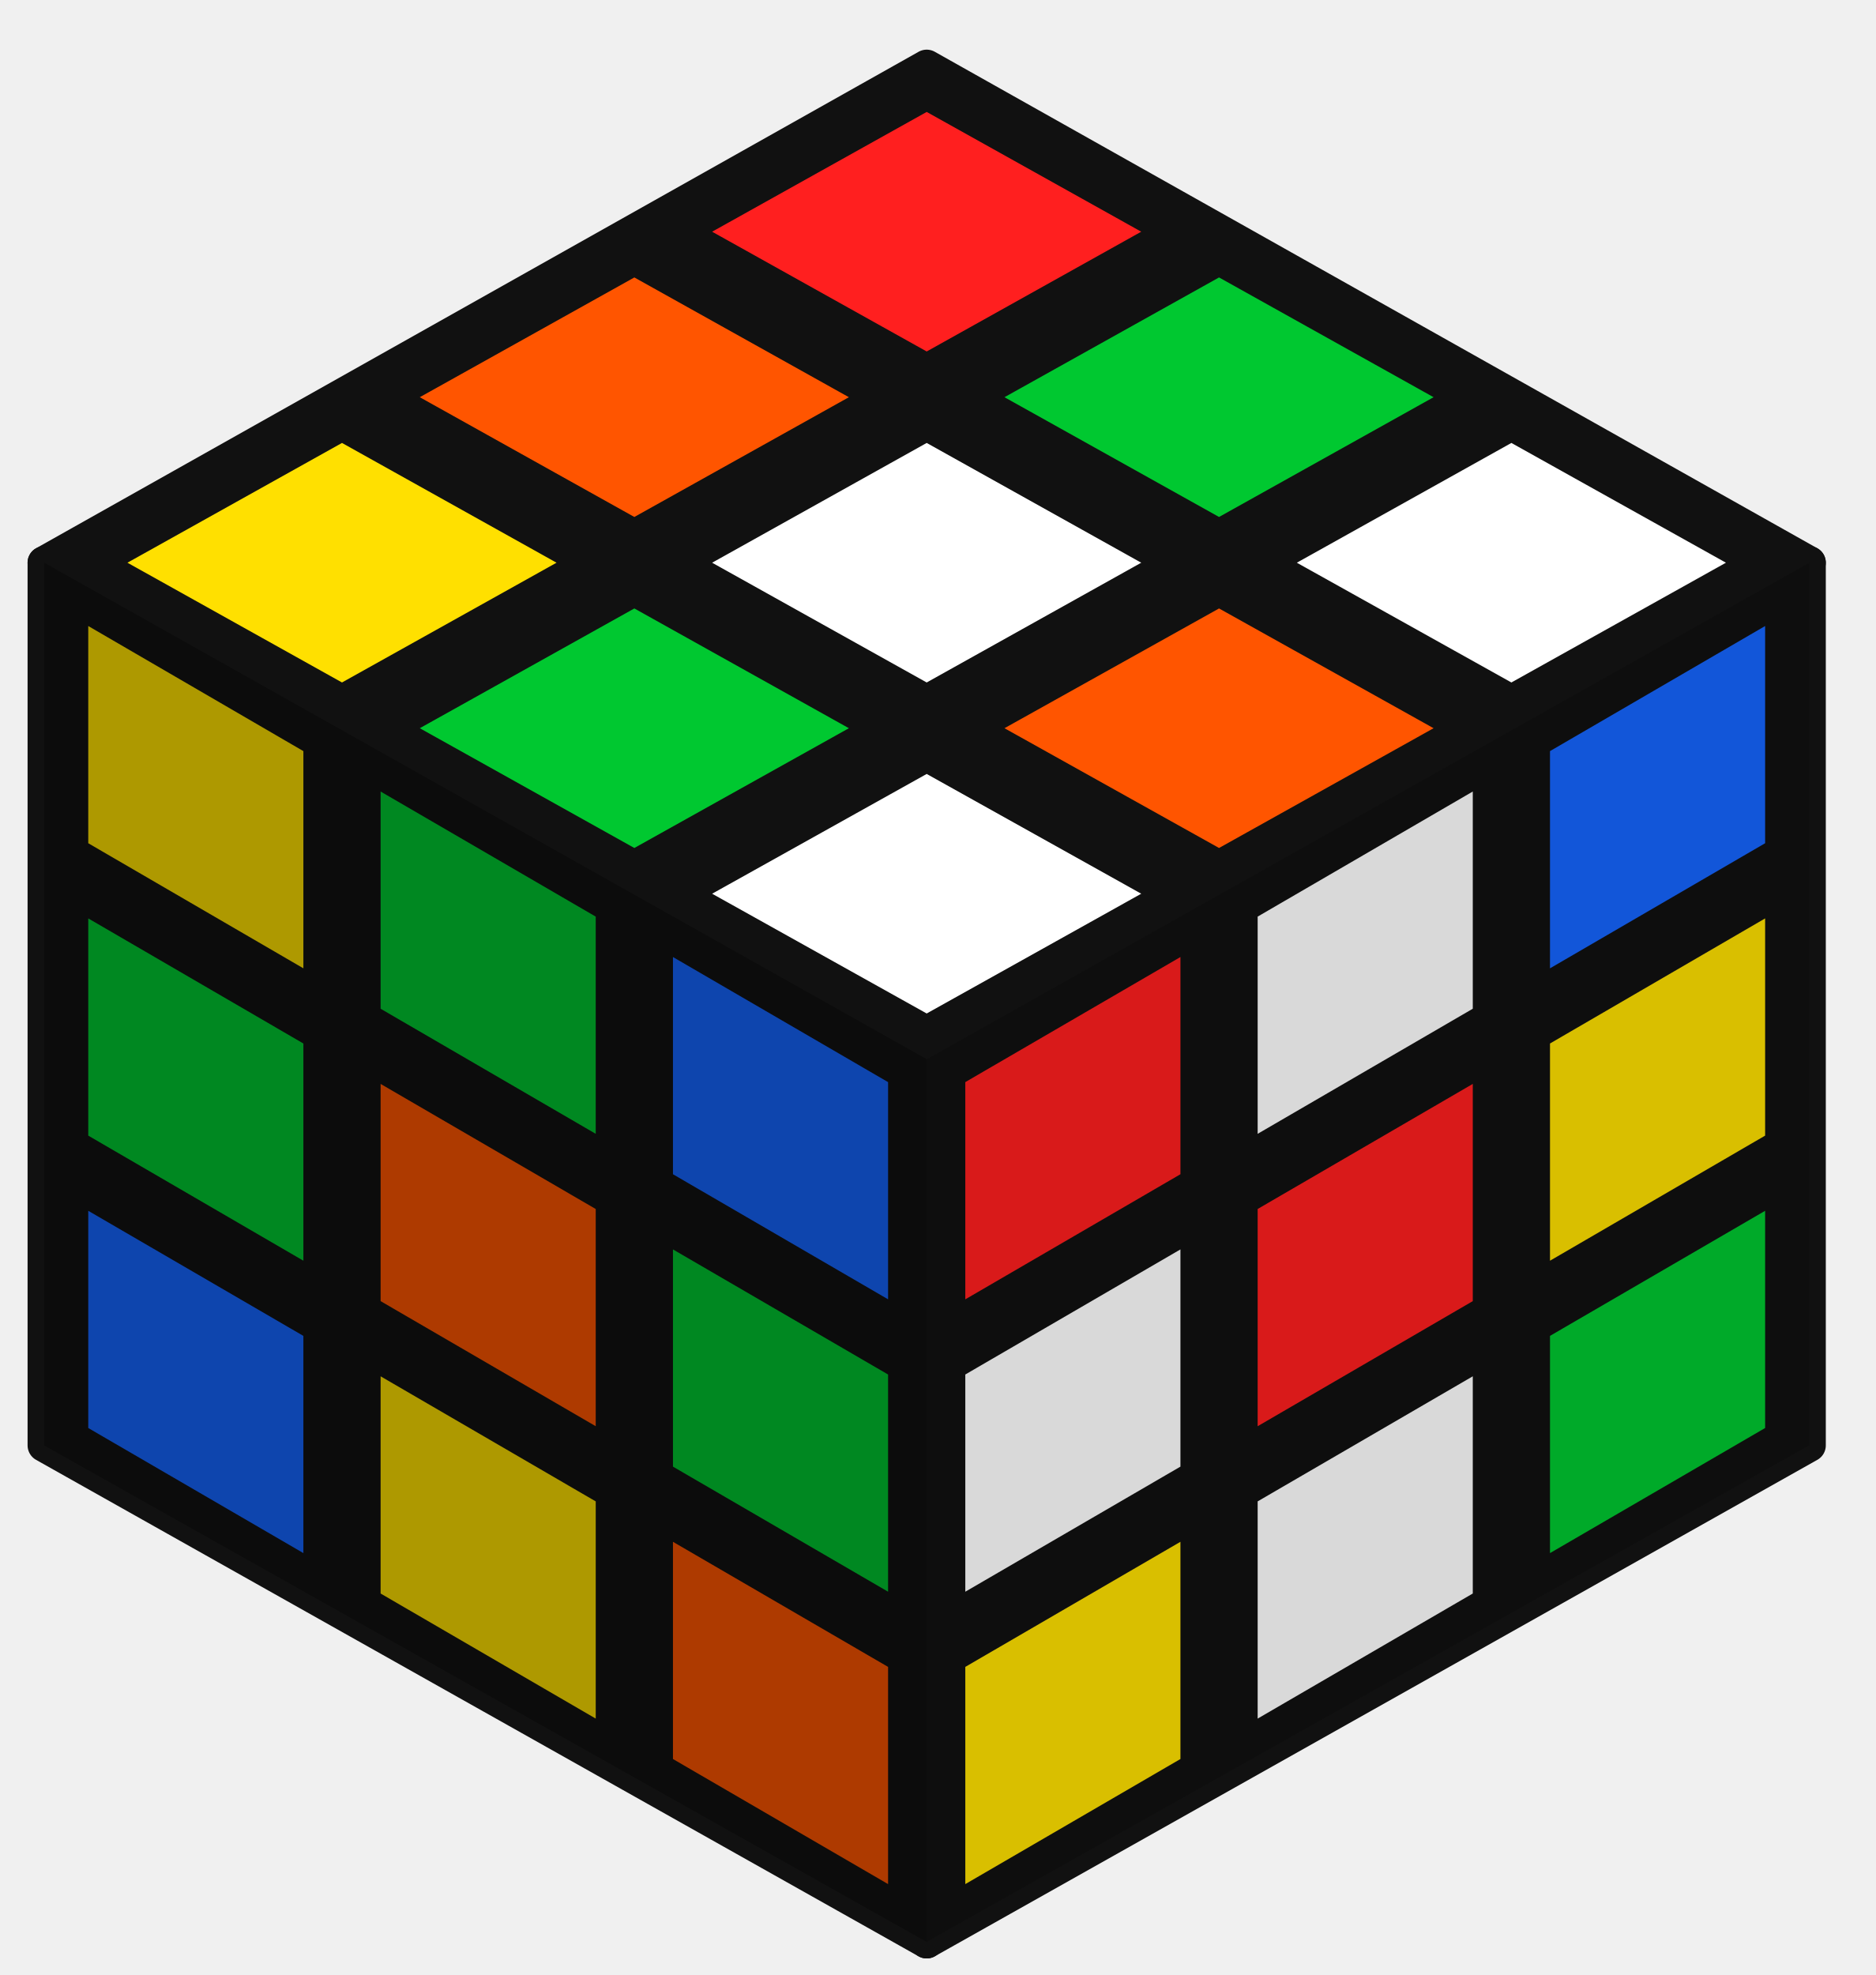
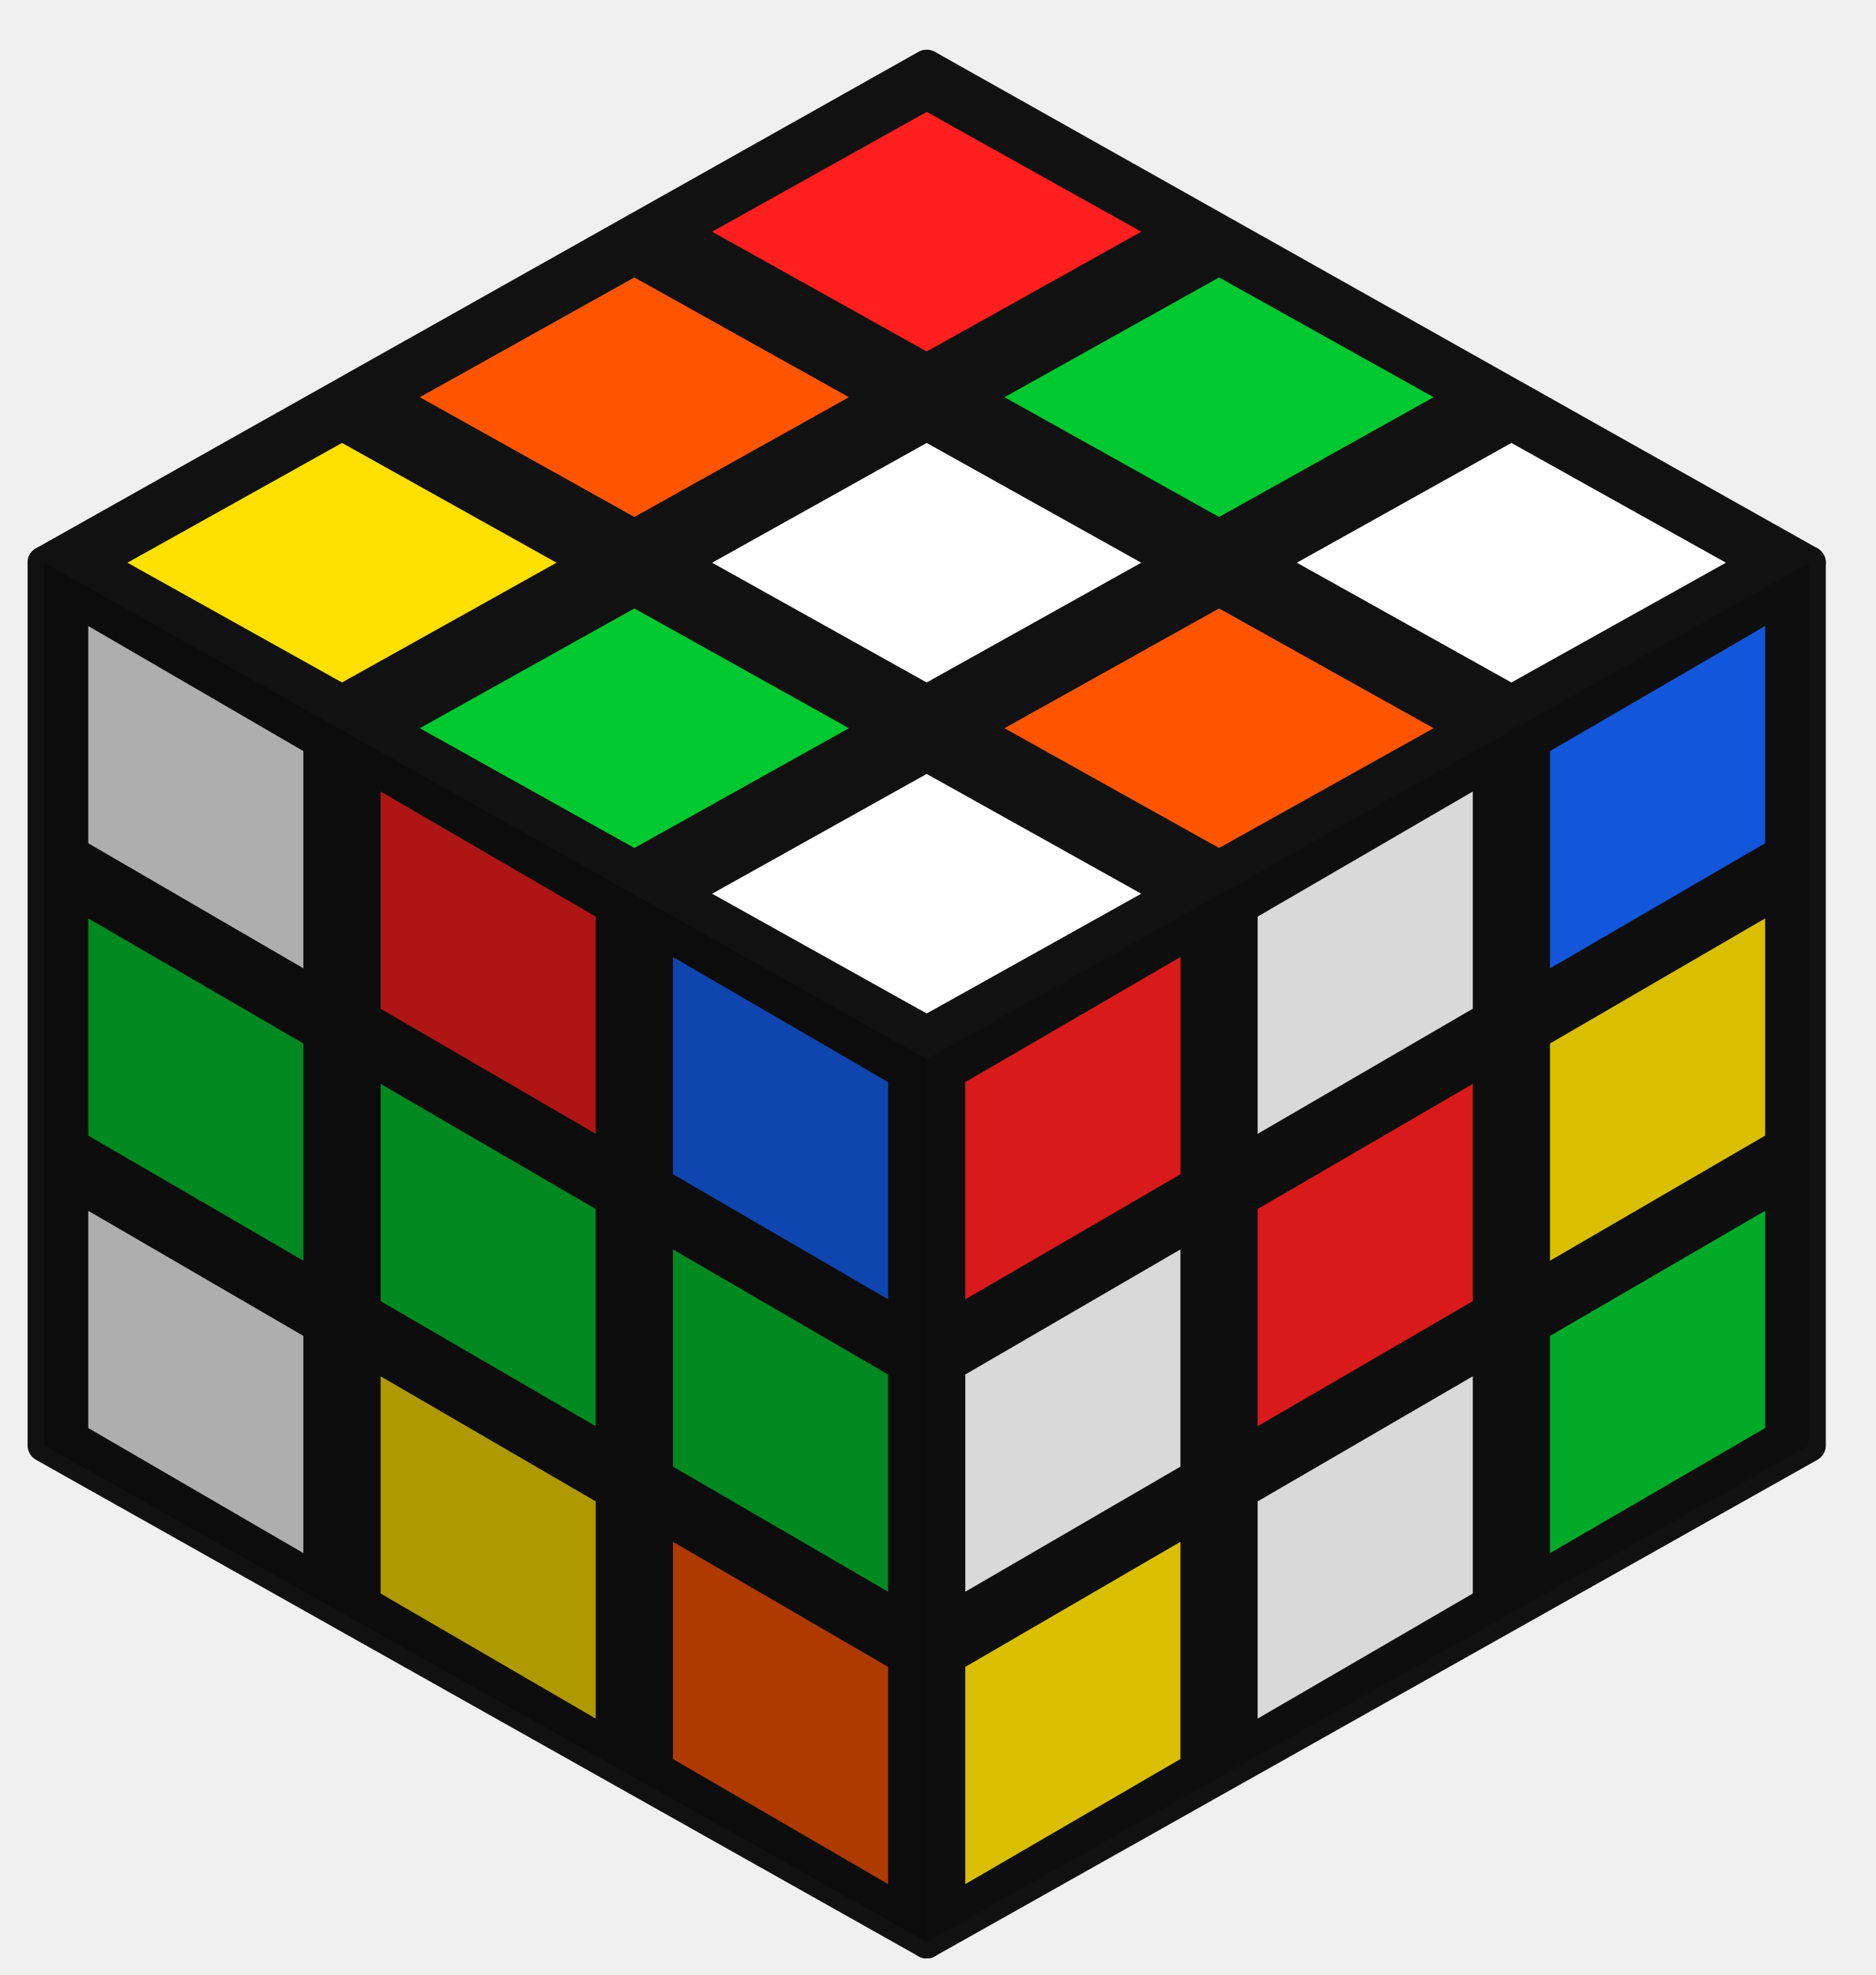
<svg xmlns="http://www.w3.org/2000/svg" viewBox="88 58 340 358" width="340" height="358">
  <polygon points="256,70 416,160 256,250 96,160" fill="#111" stroke="#111" stroke-width="6" stroke-linejoin="round" />
  <polygon points="96,160 256,250 256,410 96,320" fill="#111" stroke="#111" stroke-width="6" stroke-linejoin="round" />
  <polygon points="416,160 256,250 256,410 416,320" fill="#111" stroke="#111" stroke-width="6" stroke-linejoin="round" />
  <polygon points="256,76 299,100 256,124 213,100" fill="#FF1F1F" stroke="#111" stroke-width="4" stroke-linejoin="round" />
  <polygon points="309,106 352,130 309,154 266,130" fill="#00C830" stroke="#111" stroke-width="4" stroke-linejoin="round" />
  <polygon points="362,136 405,160 362,184 319,160" fill="#FFFFFF" stroke="#111" stroke-width="4" stroke-linejoin="round" />
  <polygon points="203,106 246,130 203,154 160,130" fill="#FF5500" stroke="#111" stroke-width="4" stroke-linejoin="round" />
  <polygon points="256,136 299,160 256,184 213,160" fill="#FFFFFF" stroke="#111" stroke-width="4" stroke-linejoin="round" />
  <polygon points="309,166 352,190 309,214 266,190" fill="#FF5500" stroke="#111" stroke-width="4" stroke-linejoin="round" />
  <polygon points="150,136 193,160 150,184 107,160" fill="#FFE000" stroke="#111" stroke-width="4" stroke-linejoin="round" />
  <polygon points="203,166 246,190 203,214 160,190" fill="#00C830" stroke="#111" stroke-width="4" stroke-linejoin="round" />
  <polygon points="256,196 299,220 256,244 213,220" fill="#FFFFFF" stroke="#111" stroke-width="4" stroke-linejoin="round" />
  <polygon points="410,168 367,193 367,237 410,212" fill="#1565FF" stroke="#111" stroke-width="4" stroke-linejoin="round" />
  <polygon points="357,198 314,223 314,267 357,242" fill="#FFFFFF" stroke="#111" stroke-width="4" stroke-linejoin="round" />
  <polygon points="304,228 261,253 261,297 304,272" fill="#FF1F1F" stroke="#111" stroke-width="4" stroke-linejoin="round" />
  <polygon points="410,221 367,246 367,290 410,265" fill="#FFE000" stroke="#111" stroke-width="4" stroke-linejoin="round" />
  <polygon points="357,251 314,276 314,320 357,295" fill="#FF1F1F" stroke="#111" stroke-width="4" stroke-linejoin="round" />
  <polygon points="304,281 261,306 261,350 304,325" fill="#FFFFFF" stroke="#111" stroke-width="4" stroke-linejoin="round" />
  <polygon points="410,274 367,299 367,343 410,318" fill="#00C830" stroke="#111" stroke-width="4" stroke-linejoin="round" />
  <polygon points="357,304 314,329 314,373 357,348" fill="#FFFFFF" stroke="#111" stroke-width="4" stroke-linejoin="round" />
  <polygon points="304,334 261,359 261,403 304,378" fill="#FFE000" stroke="#111" stroke-width="4" stroke-linejoin="round" />
  <polygon points="416,160 256,250 256,410 416,320" fill="black" opacity="0.15" />
-   <polygon points="102,168 145,193 145,237 102,212" fill="#FFE000" stroke="#111" stroke-width="4" stroke-linejoin="round" />
-   <polygon points="155,198 198,223 198,267 155,242" fill="#00C830" stroke="#111" stroke-width="4" stroke-linejoin="round" />
+   <polygon points="102,168 145,193 145,237 102,212" fill="#FFFFFF" stroke="#111" stroke-width="4" stroke-linejoin="round" />
+   <polygon points="155,198 198,223 198,267 155,242" fill="#FF1F1F" stroke="#111" stroke-width="4" stroke-linejoin="round" />
  <polygon points="208,228 251,253 251,297 208,272" fill="#1565FF" stroke="#111" stroke-width="4" stroke-linejoin="round" />
  <polygon points="102,221 145,246 145,290 102,265" fill="#00C830" stroke="#111" stroke-width="4" stroke-linejoin="round" />
-   <polygon points="155,251 198,276 198,320 155,295" fill="#FF5500" stroke="#111" stroke-width="4" stroke-linejoin="round" />
+   <polygon points="155,251 198,276 198,320 155,295" fill="#00C830" stroke="#111" stroke-width="4" stroke-linejoin="round" />
  <polygon points="208,281 251,306 251,350 208,325" fill="#00C830" stroke="#111" stroke-width="4" stroke-linejoin="round" />
-   <polygon points="102,274 145,299 145,343 102,318" fill="#1565FF" stroke="#111" stroke-width="4" stroke-linejoin="round" />
+   <polygon points="102,274 145,299 145,343 102,318" fill="#FFFFFF" stroke="#111" stroke-width="4" stroke-linejoin="round" />
  <polygon points="155,304 198,329 198,373 155,348" fill="#FFE000" stroke="#111" stroke-width="4" stroke-linejoin="round" />
  <polygon points="208,334 251,359 251,403 208,378" fill="#FF5500" stroke="#111" stroke-width="4" stroke-linejoin="round" />
  <polygon points="96,160 256,250 256,410 96,320" fill="black" opacity="0.32" />
</svg>
